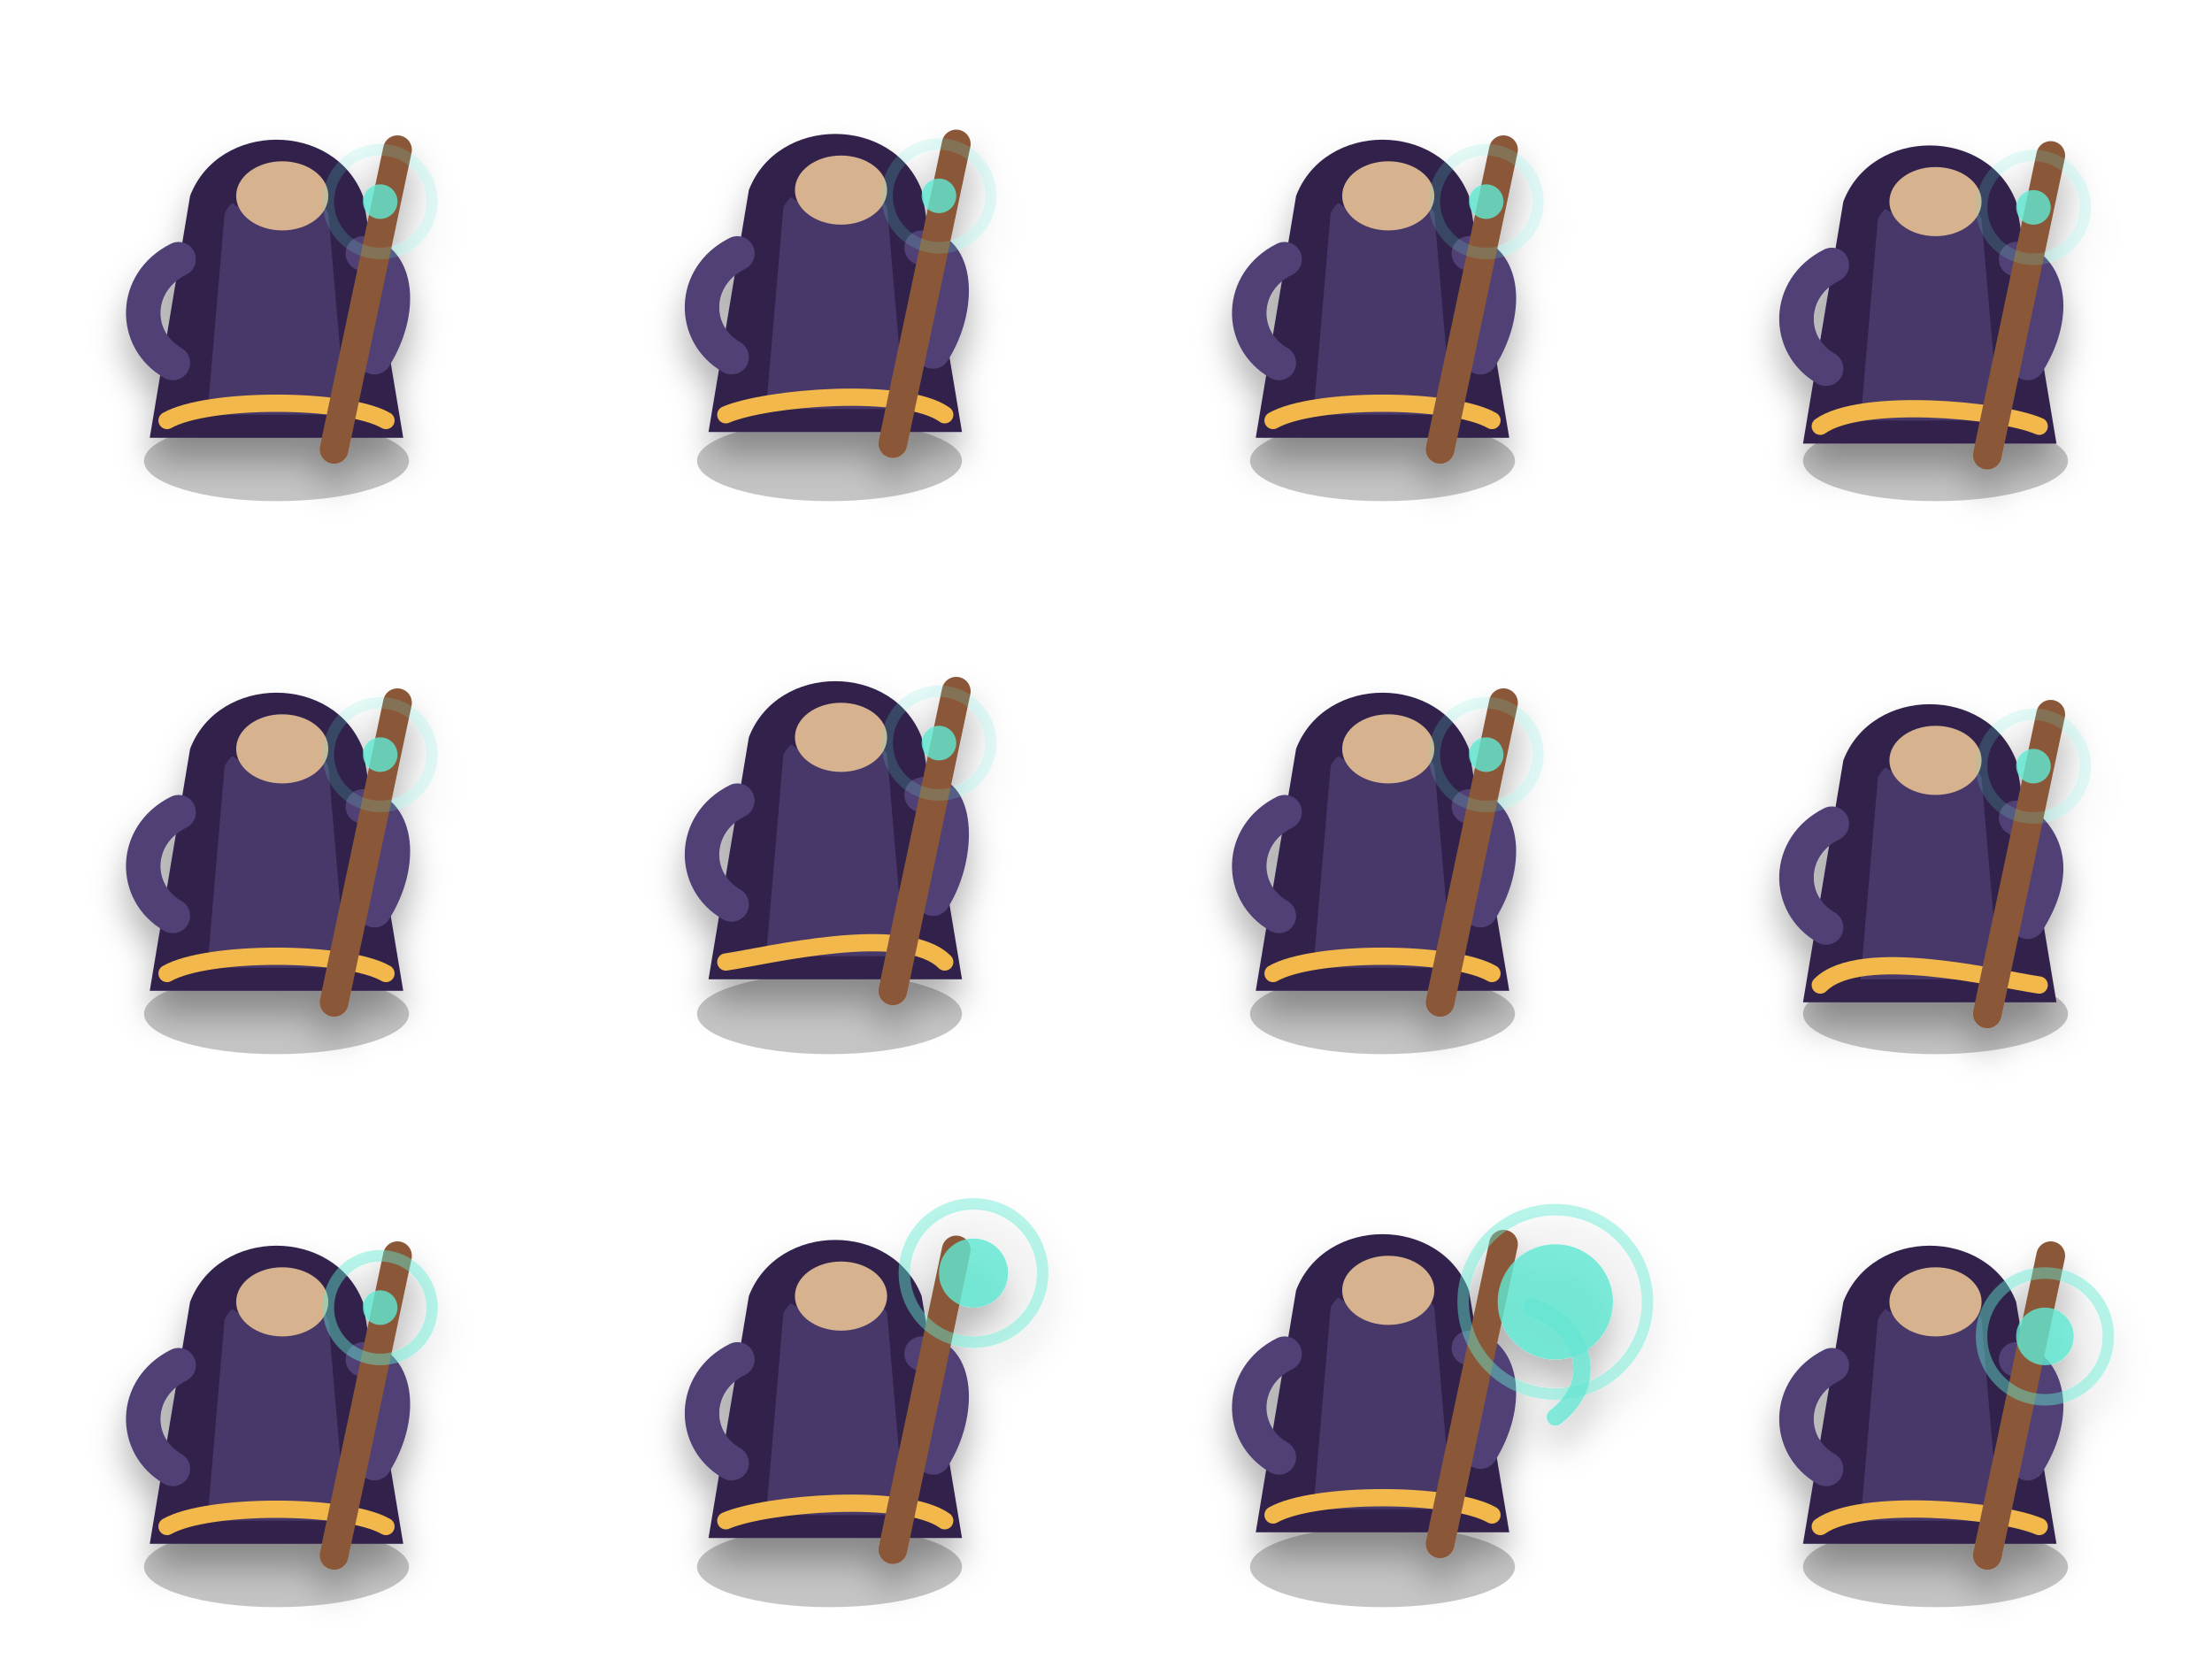
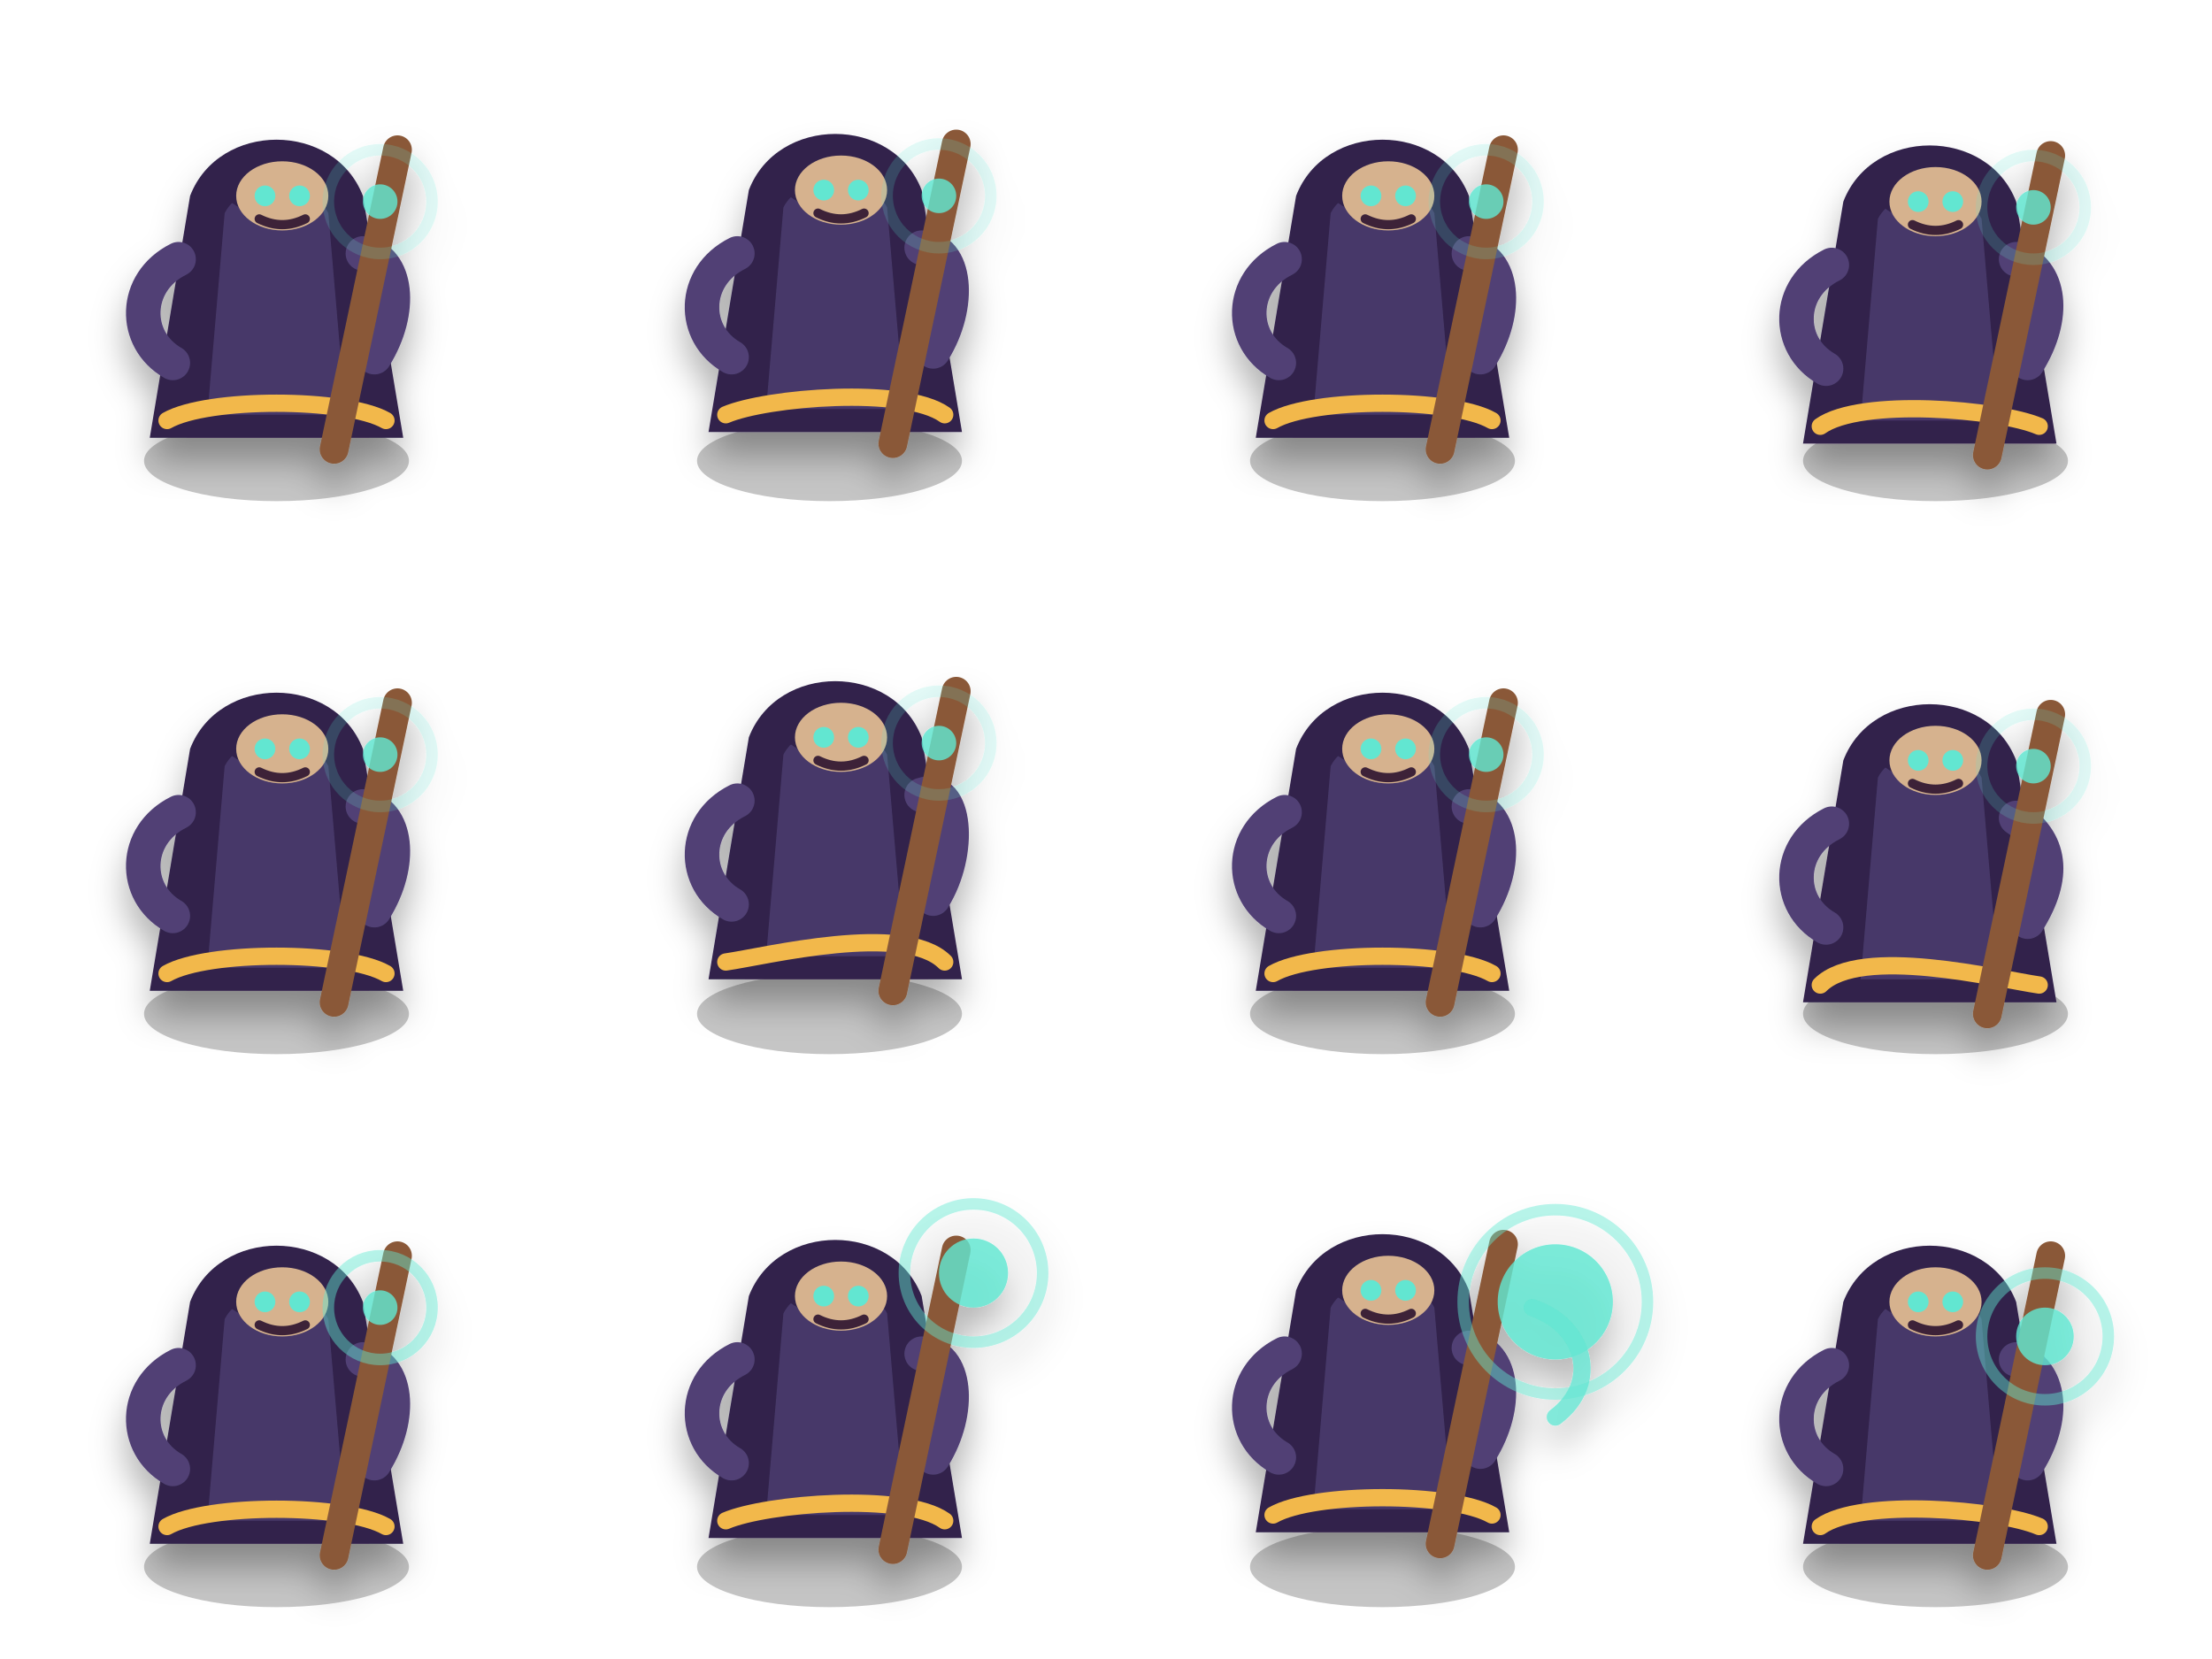
- <svg xmlns="http://www.w3.org/2000/svg" width="384" height="288" viewBox="0 0 384 288" role="img" aria-label="黑袍法师动作精灵表">
+ <svg xmlns="http://www.w3.org/2000/svg" width="512" height="384" viewBox="0 0 512 384" role="img" aria-label="黑袍法师动作精灵表">
  <defs>
    <filter id="softShadow" x="-30%" y="-30%" width="160%" height="160%">
      <feDropShadow dx="0" dy="4" stdDeviation="3" flood-color="#000000" flood-opacity="0.32" />
    </filter>
  </defs>
-   <g transform="translate(0 0)">
-     <ellipse cx="48" cy="80" rx="23" ry="7" fill="#000" opacity=".23" />
-     <g filter="url(#softShadow)" transform="translate(0 0)">
-       <path d="M33 34 C38 21 58 21 63 34 L70 76 L26 76Z" fill="#30234b" />
-       <path d="M39 37 C42 31 54 31 57 37 L60 72 L36 72Z" fill="#514174" opacity=".72" />
-       <path d="M37 32 C41 22 56 22 60 32 C55 40 43 40 37 32Z" fill="#30234b" />
-       <ellipse cx="49" cy="34" rx="8" ry="6" fill="#d6b28e" />
-       <path d="M29 73 C36 69 60 69 67 73" fill="none" stroke="#f2b84b" stroke-width="3" stroke-linecap="round" />
-       <path d="M31 45 C23 49 23 59 30 63" fill="none" stroke="#514174" stroke-width="6" stroke-linecap="round" />
-       <path d="M63 44 C69 45 70 54 65 62" fill="none" stroke="#514174" stroke-width="6" stroke-linecap="round" />
-       <path d="M69 26 L58 78" stroke="#8a5938" stroke-width="5" stroke-linecap="round" />
-       <circle cx="66" cy="35" r="3" fill="#62e6d1" opacity=".82" />
-       <circle cx="66" cy="35" r="9" fill="none" stroke="#62e6d1" stroke-width="2" opacity=".18" />
-     </g>
-   </g>
-   <g transform="translate(96 0)">
+   <g transform="translate(0 0) scale(1.333333)">
+     <ellipse cx="48" cy="80" rx="23" ry="7" fill="#000" opacity=".23" />
+     <g filter="url(#softShadow)" transform="translate(0 0)">
+       <path d="M33 34 C38 21 58 21 63 34 L70 76 L26 76Z" fill="#30234b" />
+       <path d="M39 37 C42 31 54 31 57 37 L60 72 L36 72Z" fill="#514174" opacity=".72" />
+       <path d="M37 32 C41 22 56 22 60 32 C55 40 43 40 37 32Z" fill="#30234b" />
+       <ellipse cx="49" cy="34" rx="8" ry="6" fill="#d6b28e" />
+       <circle cx="46" cy="34" r="1.8" fill="#62e6d1" />
+       <circle cx="52" cy="34" r="1.8" fill="#62e6d1" />
+       <path d="M45 38 Q49 40 53 38" fill="none" stroke="#3c2439" stroke-width="1.6" stroke-linecap="round" />
+       <path d="M29 73 C36 69 60 69 67 73" fill="none" stroke="#f2b84b" stroke-width="3" stroke-linecap="round" />
+       <path d="M31 45 C23 49 23 59 30 63" fill="none" stroke="#514174" stroke-width="6" stroke-linecap="round" />
+       <path d="M63 44 C69 45 70 54 65 62" fill="none" stroke="#514174" stroke-width="6" stroke-linecap="round" />
+       <path d="M69 26 L58 78" stroke="#8a5938" stroke-width="5" stroke-linecap="round" />
+       <circle cx="66" cy="35" r="3" fill="#62e6d1" opacity=".82" />
+       <circle cx="66" cy="35" r="9" fill="none" stroke="#62e6d1" stroke-width="2" opacity=".18" />
+     </g>
+   </g>
+   <g transform="translate(128 0) scale(1.333333)">
    <ellipse cx="48" cy="80" rx="23" ry="7" fill="#000" opacity=".23" />
    <g filter="url(#softShadow)" transform="translate(1 -1)">
      <path d="M33 34 C38 21 58 21 63 34 L70 76 L26 76Z" fill="#30234b" />
      <path d="M39 37 C42 31 54 31 57 37 L60 72 L36 72Z" fill="#514174" opacity=".72" />
      <path d="M37 32 C41 22 56 22 60 32 C55 40 43 40 37 32Z" fill="#30234b" />
      <ellipse cx="49" cy="34" rx="8" ry="6" fill="#d6b28e" />
+       <circle cx="46" cy="34" r="1.8" fill="#62e6d1" />
+       <circle cx="52" cy="34" r="1.8" fill="#62e6d1" />
+       <path d="M45 38 Q49 40 53 38" fill="none" stroke="#3c2439" stroke-width="1.6" stroke-linecap="round" />
      <path d="M29 73 C36 70 60 68 67 73" fill="none" stroke="#f2b84b" stroke-width="3" stroke-linecap="round" />
      <path d="M31 45 C23 49 23 59 30 63" fill="none" stroke="#514174" stroke-width="6" stroke-linecap="round" />
      <path d="M63 44 C69 44 70 54 65 62" fill="none" stroke="#514174" stroke-width="6" stroke-linecap="round" />
      <path d="M69 26 L58 78" stroke="#8a5938" stroke-width="5" stroke-linecap="round" />
      <circle cx="66" cy="35" r="3" fill="#62e6d1" opacity=".82" />
      <circle cx="66" cy="35" r="9" fill="none" stroke="#62e6d1" stroke-width="2" opacity=".18" />
    </g>
  </g>
-   <g transform="translate(192 0)">
-     <ellipse cx="48" cy="80" rx="23" ry="7" fill="#000" opacity=".23" />
-     <g filter="url(#softShadow)" transform="translate(0 0)">
-       <path d="M33 34 C38 21 58 21 63 34 L70 76 L26 76Z" fill="#30234b" />
-       <path d="M39 37 C42 31 54 31 57 37 L60 72 L36 72Z" fill="#514174" opacity=".72" />
-       <path d="M37 32 C41 22 56 22 60 32 C55 40 43 40 37 32Z" fill="#30234b" />
-       <ellipse cx="49" cy="34" rx="8" ry="6" fill="#d6b28e" />
-       <path d="M29 73 C36 69 60 69 67 73" fill="none" stroke="#f2b84b" stroke-width="3" stroke-linecap="round" />
-       <path d="M31 45 C23 49 23 59 30 63" fill="none" stroke="#514174" stroke-width="6" stroke-linecap="round" />
-       <path d="M63 44 C69 45 70 54 65 62" fill="none" stroke="#514174" stroke-width="6" stroke-linecap="round" />
-       <path d="M69 26 L58 78" stroke="#8a5938" stroke-width="5" stroke-linecap="round" />
-       <circle cx="66" cy="35" r="3" fill="#62e6d1" opacity=".82" />
-       <circle cx="66" cy="35" r="9" fill="none" stroke="#62e6d1" stroke-width="2" opacity=".18" />
-     </g>
-   </g>
-   <g transform="translate(288 0)">
+   <g transform="translate(256 0) scale(1.333333)">
+     <ellipse cx="48" cy="80" rx="23" ry="7" fill="#000" opacity=".23" />
+     <g filter="url(#softShadow)" transform="translate(0 0)">
+       <path d="M33 34 C38 21 58 21 63 34 L70 76 L26 76Z" fill="#30234b" />
+       <path d="M39 37 C42 31 54 31 57 37 L60 72 L36 72Z" fill="#514174" opacity=".72" />
+       <path d="M37 32 C41 22 56 22 60 32 C55 40 43 40 37 32Z" fill="#30234b" />
+       <ellipse cx="49" cy="34" rx="8" ry="6" fill="#d6b28e" />
+       <circle cx="46" cy="34" r="1.8" fill="#62e6d1" />
+       <circle cx="52" cy="34" r="1.8" fill="#62e6d1" />
+       <path d="M45 38 Q49 40 53 38" fill="none" stroke="#3c2439" stroke-width="1.6" stroke-linecap="round" />
+       <path d="M29 73 C36 69 60 69 67 73" fill="none" stroke="#f2b84b" stroke-width="3" stroke-linecap="round" />
+       <path d="M31 45 C23 49 23 59 30 63" fill="none" stroke="#514174" stroke-width="6" stroke-linecap="round" />
+       <path d="M63 44 C69 45 70 54 65 62" fill="none" stroke="#514174" stroke-width="6" stroke-linecap="round" />
+       <path d="M69 26 L58 78" stroke="#8a5938" stroke-width="5" stroke-linecap="round" />
+       <circle cx="66" cy="35" r="3" fill="#62e6d1" opacity=".82" />
+       <circle cx="66" cy="35" r="9" fill="none" stroke="#62e6d1" stroke-width="2" opacity=".18" />
+     </g>
+   </g>
+   <g transform="translate(384 0) scale(1.333333)">
    <ellipse cx="48" cy="80" rx="23" ry="7" fill="#000" opacity=".23" />
    <g filter="url(#softShadow)" transform="translate(-1 1)">
      <path d="M33 34 C38 21 58 21 63 34 L70 76 L26 76Z" fill="#30234b" />
      <path d="M39 37 C42 31 54 31 57 37 L60 72 L36 72Z" fill="#514174" opacity=".72" />
      <path d="M37 32 C41 22 56 22 60 32 C55 40 43 40 37 32Z" fill="#30234b" />
      <ellipse cx="49" cy="34" rx="8" ry="6" fill="#d6b28e" />
+       <circle cx="46" cy="34" r="1.8" fill="#62e6d1" />
+       <circle cx="52" cy="34" r="1.8" fill="#62e6d1" />
+       <path d="M45 38 Q49 40 53 38" fill="none" stroke="#3c2439" stroke-width="1.6" stroke-linecap="round" />
      <path d="M29 73 C36 68 60 70 67 73" fill="none" stroke="#f2b84b" stroke-width="3" stroke-linecap="round" />
      <path d="M31 45 C23 49 23 59 30 63" fill="none" stroke="#514174" stroke-width="6" stroke-linecap="round" />
      <path d="M63 44 C69 46 70 54 65 62" fill="none" stroke="#514174" stroke-width="6" stroke-linecap="round" />
      <path d="M69 26 L58 78" stroke="#8a5938" stroke-width="5" stroke-linecap="round" />
      <circle cx="66" cy="35" r="3" fill="#62e6d1" opacity=".82" />
      <circle cx="66" cy="35" r="9" fill="none" stroke="#62e6d1" stroke-width="2" opacity=".18" />
    </g>
  </g>
-   <g transform="translate(0 96)">
-     <ellipse cx="48" cy="80" rx="23" ry="7" fill="#000" opacity=".23" />
-     <g filter="url(#softShadow)" transform="translate(0 0)">
-       <path d="M33 34 C38 21 58 21 63 34 L70 76 L26 76Z" fill="#30234b" />
-       <path d="M39 37 C42 31 54 31 57 37 L60 72 L36 72Z" fill="#514174" opacity=".72" />
-       <path d="M37 32 C41 22 56 22 60 32 C55 40 43 40 37 32Z" fill="#30234b" />
-       <ellipse cx="49" cy="34" rx="8" ry="6" fill="#d6b28e" />
-       <path d="M29 73 C36 69 60 69 67 73" fill="none" stroke="#f2b84b" stroke-width="3" stroke-linecap="round" />
-       <path d="M31 45 C23 49 23 59 30 63" fill="none" stroke="#514174" stroke-width="6" stroke-linecap="round" />
-       <path d="M63 44 C69 45 70 54 65 62" fill="none" stroke="#514174" stroke-width="6" stroke-linecap="round" />
-       <path d="M69 26 L58 78" stroke="#8a5938" stroke-width="5" stroke-linecap="round" />
-       <circle cx="66" cy="35" r="3" fill="#62e6d1" opacity=".82" />
-       <circle cx="66" cy="35" r="9" fill="none" stroke="#62e6d1" stroke-width="2" opacity=".18" />
-     </g>
-   </g>
-   <g transform="translate(96 96)">
+   <g transform="translate(0 128) scale(1.333333)">
+     <ellipse cx="48" cy="80" rx="23" ry="7" fill="#000" opacity=".23" />
+     <g filter="url(#softShadow)" transform="translate(0 0)">
+       <path d="M33 34 C38 21 58 21 63 34 L70 76 L26 76Z" fill="#30234b" />
+       <path d="M39 37 C42 31 54 31 57 37 L60 72 L36 72Z" fill="#514174" opacity=".72" />
+       <path d="M37 32 C41 22 56 22 60 32 C55 40 43 40 37 32Z" fill="#30234b" />
+       <ellipse cx="49" cy="34" rx="8" ry="6" fill="#d6b28e" />
+       <circle cx="46" cy="34" r="1.8" fill="#62e6d1" />
+       <circle cx="52" cy="34" r="1.8" fill="#62e6d1" />
+       <path d="M45 38 Q49 40 53 38" fill="none" stroke="#3c2439" stroke-width="1.6" stroke-linecap="round" />
+       <path d="M29 73 C36 69 60 69 67 73" fill="none" stroke="#f2b84b" stroke-width="3" stroke-linecap="round" />
+       <path d="M31 45 C23 49 23 59 30 63" fill="none" stroke="#514174" stroke-width="6" stroke-linecap="round" />
+       <path d="M63 44 C69 45 70 54 65 62" fill="none" stroke="#514174" stroke-width="6" stroke-linecap="round" />
+       <path d="M69 26 L58 78" stroke="#8a5938" stroke-width="5" stroke-linecap="round" />
+       <circle cx="66" cy="35" r="3" fill="#62e6d1" opacity=".82" />
+       <circle cx="66" cy="35" r="9" fill="none" stroke="#62e6d1" stroke-width="2" opacity=".18" />
+     </g>
+   </g>
+   <g transform="translate(128 128) scale(1.333333)">
    <ellipse cx="48" cy="80" rx="23" ry="7" fill="#000" opacity=".23" />
    <g filter="url(#softShadow)" transform="translate(1 -2)">
      <path d="M33 34 C38 21 58 21 63 34 L70 76 L26 76Z" fill="#30234b" />
      <path d="M39 37 C42 31 54 31 57 37 L60 72 L36 72Z" fill="#514174" opacity=".72" />
      <path d="M37 32 C41 22 56 22 60 32 C55 40 43 40 37 32Z" fill="#30234b" />
      <ellipse cx="49" cy="34" rx="8" ry="6" fill="#d6b28e" />
+       <circle cx="46" cy="34" r="1.8" fill="#62e6d1" />
+       <circle cx="52" cy="34" r="1.8" fill="#62e6d1" />
+       <path d="M45 38 Q49 40 53 38" fill="none" stroke="#3c2439" stroke-width="1.6" stroke-linecap="round" />
      <path d="M29 73 C36 72 60 66 67 73" fill="none" stroke="#f2b84b" stroke-width="3" stroke-linecap="round" />
      <path d="M31 45 C23 49 23 59 30 63" fill="none" stroke="#514174" stroke-width="6" stroke-linecap="round" />
      <path d="M63 44 C69 42 70 54 65 62" fill="none" stroke="#514174" stroke-width="6" stroke-linecap="round" />
      <path d="M69 26 L58 78" stroke="#8a5938" stroke-width="5" stroke-linecap="round" />
      <circle cx="66" cy="35" r="3" fill="#62e6d1" opacity=".82" />
      <circle cx="66" cy="35" r="9" fill="none" stroke="#62e6d1" stroke-width="2" opacity=".18" />
    </g>
  </g>
-   <g transform="translate(192 96)">
-     <ellipse cx="48" cy="80" rx="23" ry="7" fill="#000" opacity=".23" />
-     <g filter="url(#softShadow)" transform="translate(0 0)">
-       <path d="M33 34 C38 21 58 21 63 34 L70 76 L26 76Z" fill="#30234b" />
-       <path d="M39 37 C42 31 54 31 57 37 L60 72 L36 72Z" fill="#514174" opacity=".72" />
-       <path d="M37 32 C41 22 56 22 60 32 C55 40 43 40 37 32Z" fill="#30234b" />
-       <ellipse cx="49" cy="34" rx="8" ry="6" fill="#d6b28e" />
-       <path d="M29 73 C36 69 60 69 67 73" fill="none" stroke="#f2b84b" stroke-width="3" stroke-linecap="round" />
-       <path d="M31 45 C23 49 23 59 30 63" fill="none" stroke="#514174" stroke-width="6" stroke-linecap="round" />
-       <path d="M63 44 C69 45 70 54 65 62" fill="none" stroke="#514174" stroke-width="6" stroke-linecap="round" />
-       <path d="M69 26 L58 78" stroke="#8a5938" stroke-width="5" stroke-linecap="round" />
-       <circle cx="66" cy="35" r="3" fill="#62e6d1" opacity=".82" />
-       <circle cx="66" cy="35" r="9" fill="none" stroke="#62e6d1" stroke-width="2" opacity=".18" />
-     </g>
-   </g>
-   <g transform="translate(288 96)">
+   <g transform="translate(256 128) scale(1.333333)">
+     <ellipse cx="48" cy="80" rx="23" ry="7" fill="#000" opacity=".23" />
+     <g filter="url(#softShadow)" transform="translate(0 0)">
+       <path d="M33 34 C38 21 58 21 63 34 L70 76 L26 76Z" fill="#30234b" />
+       <path d="M39 37 C42 31 54 31 57 37 L60 72 L36 72Z" fill="#514174" opacity=".72" />
+       <path d="M37 32 C41 22 56 22 60 32 C55 40 43 40 37 32Z" fill="#30234b" />
+       <ellipse cx="49" cy="34" rx="8" ry="6" fill="#d6b28e" />
+       <circle cx="46" cy="34" r="1.8" fill="#62e6d1" />
+       <circle cx="52" cy="34" r="1.8" fill="#62e6d1" />
+       <path d="M45 38 Q49 40 53 38" fill="none" stroke="#3c2439" stroke-width="1.6" stroke-linecap="round" />
+       <path d="M29 73 C36 69 60 69 67 73" fill="none" stroke="#f2b84b" stroke-width="3" stroke-linecap="round" />
+       <path d="M31 45 C23 49 23 59 30 63" fill="none" stroke="#514174" stroke-width="6" stroke-linecap="round" />
+       <path d="M63 44 C69 45 70 54 65 62" fill="none" stroke="#514174" stroke-width="6" stroke-linecap="round" />
+       <path d="M69 26 L58 78" stroke="#8a5938" stroke-width="5" stroke-linecap="round" />
+       <circle cx="66" cy="35" r="3" fill="#62e6d1" opacity=".82" />
+       <circle cx="66" cy="35" r="9" fill="none" stroke="#62e6d1" stroke-width="2" opacity=".18" />
+     </g>
+   </g>
+   <g transform="translate(384 128) scale(1.333333)">
    <ellipse cx="48" cy="80" rx="23" ry="7" fill="#000" opacity=".23" />
    <g filter="url(#softShadow)" transform="translate(-1 2)">
      <path d="M33 34 C38 21 58 21 63 34 L70 76 L26 76Z" fill="#30234b" />
      <path d="M39 37 C42 31 54 31 57 37 L60 72 L36 72Z" fill="#514174" opacity=".72" />
      <path d="M37 32 C41 22 56 22 60 32 C55 40 43 40 37 32Z" fill="#30234b" />
      <ellipse cx="49" cy="34" rx="8" ry="6" fill="#d6b28e" />
+       <circle cx="46" cy="34" r="1.8" fill="#62e6d1" />
+       <circle cx="52" cy="34" r="1.8" fill="#62e6d1" />
+       <path d="M45 38 Q49 40 53 38" fill="none" stroke="#3c2439" stroke-width="1.6" stroke-linecap="round" />
      <path d="M29 73 C36 66 60 72 67 73" fill="none" stroke="#f2b84b" stroke-width="3" stroke-linecap="round" />
      <path d="M31 45 C23 49 23 59 30 63" fill="none" stroke="#514174" stroke-width="6" stroke-linecap="round" />
      <path d="M63 44 C69 48 70 54 65 62" fill="none" stroke="#514174" stroke-width="6" stroke-linecap="round" />
      <path d="M69 26 L58 78" stroke="#8a5938" stroke-width="5" stroke-linecap="round" />
      <circle cx="66" cy="35" r="3" fill="#62e6d1" opacity=".82" />
      <circle cx="66" cy="35" r="9" fill="none" stroke="#62e6d1" stroke-width="2" opacity=".18" />
    </g>
  </g>
-   <g transform="translate(0 192)">
-     <ellipse cx="48" cy="80" rx="23" ry="7" fill="#000" opacity=".23" />
-     <g filter="url(#softShadow)" transform="translate(0 0)">
-       <path d="M33 34 C38 21 58 21 63 34 L70 76 L26 76Z" fill="#30234b" />
-       <path d="M39 37 C42 31 54 31 57 37 L60 72 L36 72Z" fill="#514174" opacity=".72" />
-       <path d="M37 32 C41 22 56 22 60 32 C55 40 43 40 37 32Z" fill="#30234b" />
-       <ellipse cx="49" cy="34" rx="8" ry="6" fill="#d6b28e" />
+   <g transform="translate(0 256) scale(1.333333)">
+     <ellipse cx="48" cy="80" rx="23" ry="7" fill="#000" opacity=".23" />
+     <g filter="url(#softShadow)" transform="translate(0 0)">
+       <path d="M33 34 C38 21 58 21 63 34 L70 76 L26 76Z" fill="#30234b" />
+       <path d="M39 37 C42 31 54 31 57 37 L60 72 L36 72Z" fill="#514174" opacity=".72" />
+       <path d="M37 32 C41 22 56 22 60 32 C55 40 43 40 37 32Z" fill="#30234b" />
+       <ellipse cx="49" cy="34" rx="8" ry="6" fill="#d6b28e" />
+       <circle cx="46" cy="34" r="1.8" fill="#62e6d1" />
+       <circle cx="52" cy="34" r="1.8" fill="#62e6d1" />
+       <path d="M45 38 Q49 40 53 38" fill="none" stroke="#3c2439" stroke-width="1.6" stroke-linecap="round" />
      <path d="M29 73 C36 69 60 69 67 73" fill="none" stroke="#f2b84b" stroke-width="3" stroke-linecap="round" />
      <path d="M31 45 C23 49 23 59 30 63" fill="none" stroke="#514174" stroke-width="6" stroke-linecap="round" />
      <path d="M63 44 C69 45 70 54 65 62" fill="none" stroke="#514174" stroke-width="6" stroke-linecap="round" />
      <path d="M69 26 L58 78" stroke="#8a5938" stroke-width="5" stroke-linecap="round" />
      <circle cx="66" cy="35" r="3" fill="#62e6d1" opacity=".82" />
      <circle cx="66" cy="35" r="9" fill="none" stroke="#62e6d1" stroke-width="2" opacity=".45" />
    </g>
  </g>
-   <g transform="translate(96 192)">
+   <g transform="translate(128 256) scale(1.333333)">
    <ellipse cx="48" cy="80" rx="23" ry="7" fill="#000" opacity=".23" />
    <g filter="url(#softShadow)" transform="translate(1 -1)">
      <path d="M33 34 C38 21 58 21 63 34 L70 76 L26 76Z" fill="#30234b" />
      <path d="M39 37 C42 31 54 31 57 37 L60 72 L36 72Z" fill="#514174" opacity=".72" />
      <path d="M37 32 C41 22 56 22 60 32 C55 40 43 40 37 32Z" fill="#30234b" />
      <ellipse cx="49" cy="34" rx="8" ry="6" fill="#d6b28e" />
+       <circle cx="46" cy="34" r="1.8" fill="#62e6d1" />
+       <circle cx="52" cy="34" r="1.8" fill="#62e6d1" />
+       <path d="M45 38 Q49 40 53 38" fill="none" stroke="#3c2439" stroke-width="1.6" stroke-linecap="round" />
      <path d="M29 73 C36 70 60 68 67 73" fill="none" stroke="#f2b84b" stroke-width="3" stroke-linecap="round" />
      <path d="M31 45 C23 49 23 59 30 63" fill="none" stroke="#514174" stroke-width="6" stroke-linecap="round" />
      <path d="M63 44 C69 44 70 54 65 62" fill="none" stroke="#514174" stroke-width="6" stroke-linecap="round" />
      <path d="M69 26 L58 78" stroke="#8a5938" stroke-width="5" stroke-linecap="round" />
      <circle cx="72" cy="30" r="6" fill="#62e6d1" opacity=".82" />
      <circle cx="72" cy="30" r="12" fill="none" stroke="#62e6d1" stroke-width="2" opacity=".45" />
    </g>
  </g>
-   <g transform="translate(192 192)">
+   <g transform="translate(256 256) scale(1.333333)">
    <ellipse cx="48" cy="80" rx="23" ry="7" fill="#000" opacity=".23" />
    <g filter="url(#softShadow)" transform="translate(0 -2)">
      <path d="M33 34 C38 21 58 21 63 34 L70 76 L26 76Z" fill="#30234b" />
      <path d="M39 37 C42 31 54 31 57 37 L60 72 L36 72Z" fill="#514174" opacity=".72" />
      <path d="M37 32 C41 22 56 22 60 32 C55 40 43 40 37 32Z" fill="#30234b" />
      <ellipse cx="49" cy="34" rx="8" ry="6" fill="#d6b28e" />
+       <circle cx="46" cy="34" r="1.8" fill="#62e6d1" />
+       <circle cx="52" cy="34" r="1.8" fill="#62e6d1" />
+       <path d="M45 38 Q49 40 53 38" fill="none" stroke="#3c2439" stroke-width="1.6" stroke-linecap="round" />
      <path d="M29 73 C36 69 60 69 67 73" fill="none" stroke="#f2b84b" stroke-width="3" stroke-linecap="round" />
      <path d="M31 45 C23 49 23 59 30 63" fill="none" stroke="#514174" stroke-width="6" stroke-linecap="round" />
      <path d="M63 44 C69 45 70 54 65 62" fill="none" stroke="#514174" stroke-width="6" stroke-linecap="round" />
      <path d="M69 26 L58 78" stroke="#8a5938" stroke-width="5" stroke-linecap="round" />
      <circle cx="78" cy="36" r="10" fill="#62e6d1" opacity=".82" />
      <circle cx="78" cy="36" r="16" fill="none" stroke="#62e6d1" stroke-width="2" opacity=".45" />
      <path d="M74 37 C83 40 86 50 78 56" fill="none" stroke="#62e6d1" stroke-width="3" stroke-linecap="round" opacity=".75" />
    </g>
  </g>
-   <g transform="translate(288 192)">
+   <g transform="translate(384 256) scale(1.333333)">
    <ellipse cx="48" cy="80" rx="23" ry="7" fill="#000" opacity=".23" />
    <g filter="url(#softShadow)" transform="translate(-1 0)">
      <path d="M33 34 C38 21 58 21 63 34 L70 76 L26 76Z" fill="#30234b" />
      <path d="M39 37 C42 31 54 31 57 37 L60 72 L36 72Z" fill="#514174" opacity=".72" />
      <path d="M37 32 C41 22 56 22 60 32 C55 40 43 40 37 32Z" fill="#30234b" />
      <ellipse cx="49" cy="34" rx="8" ry="6" fill="#d6b28e" />
+       <circle cx="46" cy="34" r="1.8" fill="#62e6d1" />
+       <circle cx="52" cy="34" r="1.8" fill="#62e6d1" />
+       <path d="M45 38 Q49 40 53 38" fill="none" stroke="#3c2439" stroke-width="1.6" stroke-linecap="round" />
      <path d="M29 73 C36 68 60 70 67 73" fill="none" stroke="#f2b84b" stroke-width="3" stroke-linecap="round" />
      <path d="M31 45 C23 49 23 59 30 63" fill="none" stroke="#514174" stroke-width="6" stroke-linecap="round" />
      <path d="M63 44 C69 46 70 54 65 62" fill="none" stroke="#514174" stroke-width="6" stroke-linecap="round" />
      <path d="M69 26 L58 78" stroke="#8a5938" stroke-width="5" stroke-linecap="round" />
      <circle cx="68" cy="40" r="5" fill="#62e6d1" opacity=".82" />
      <circle cx="68" cy="40" r="11" fill="none" stroke="#62e6d1" stroke-width="2" opacity=".45" />
    </g>
  </g>
</svg>
